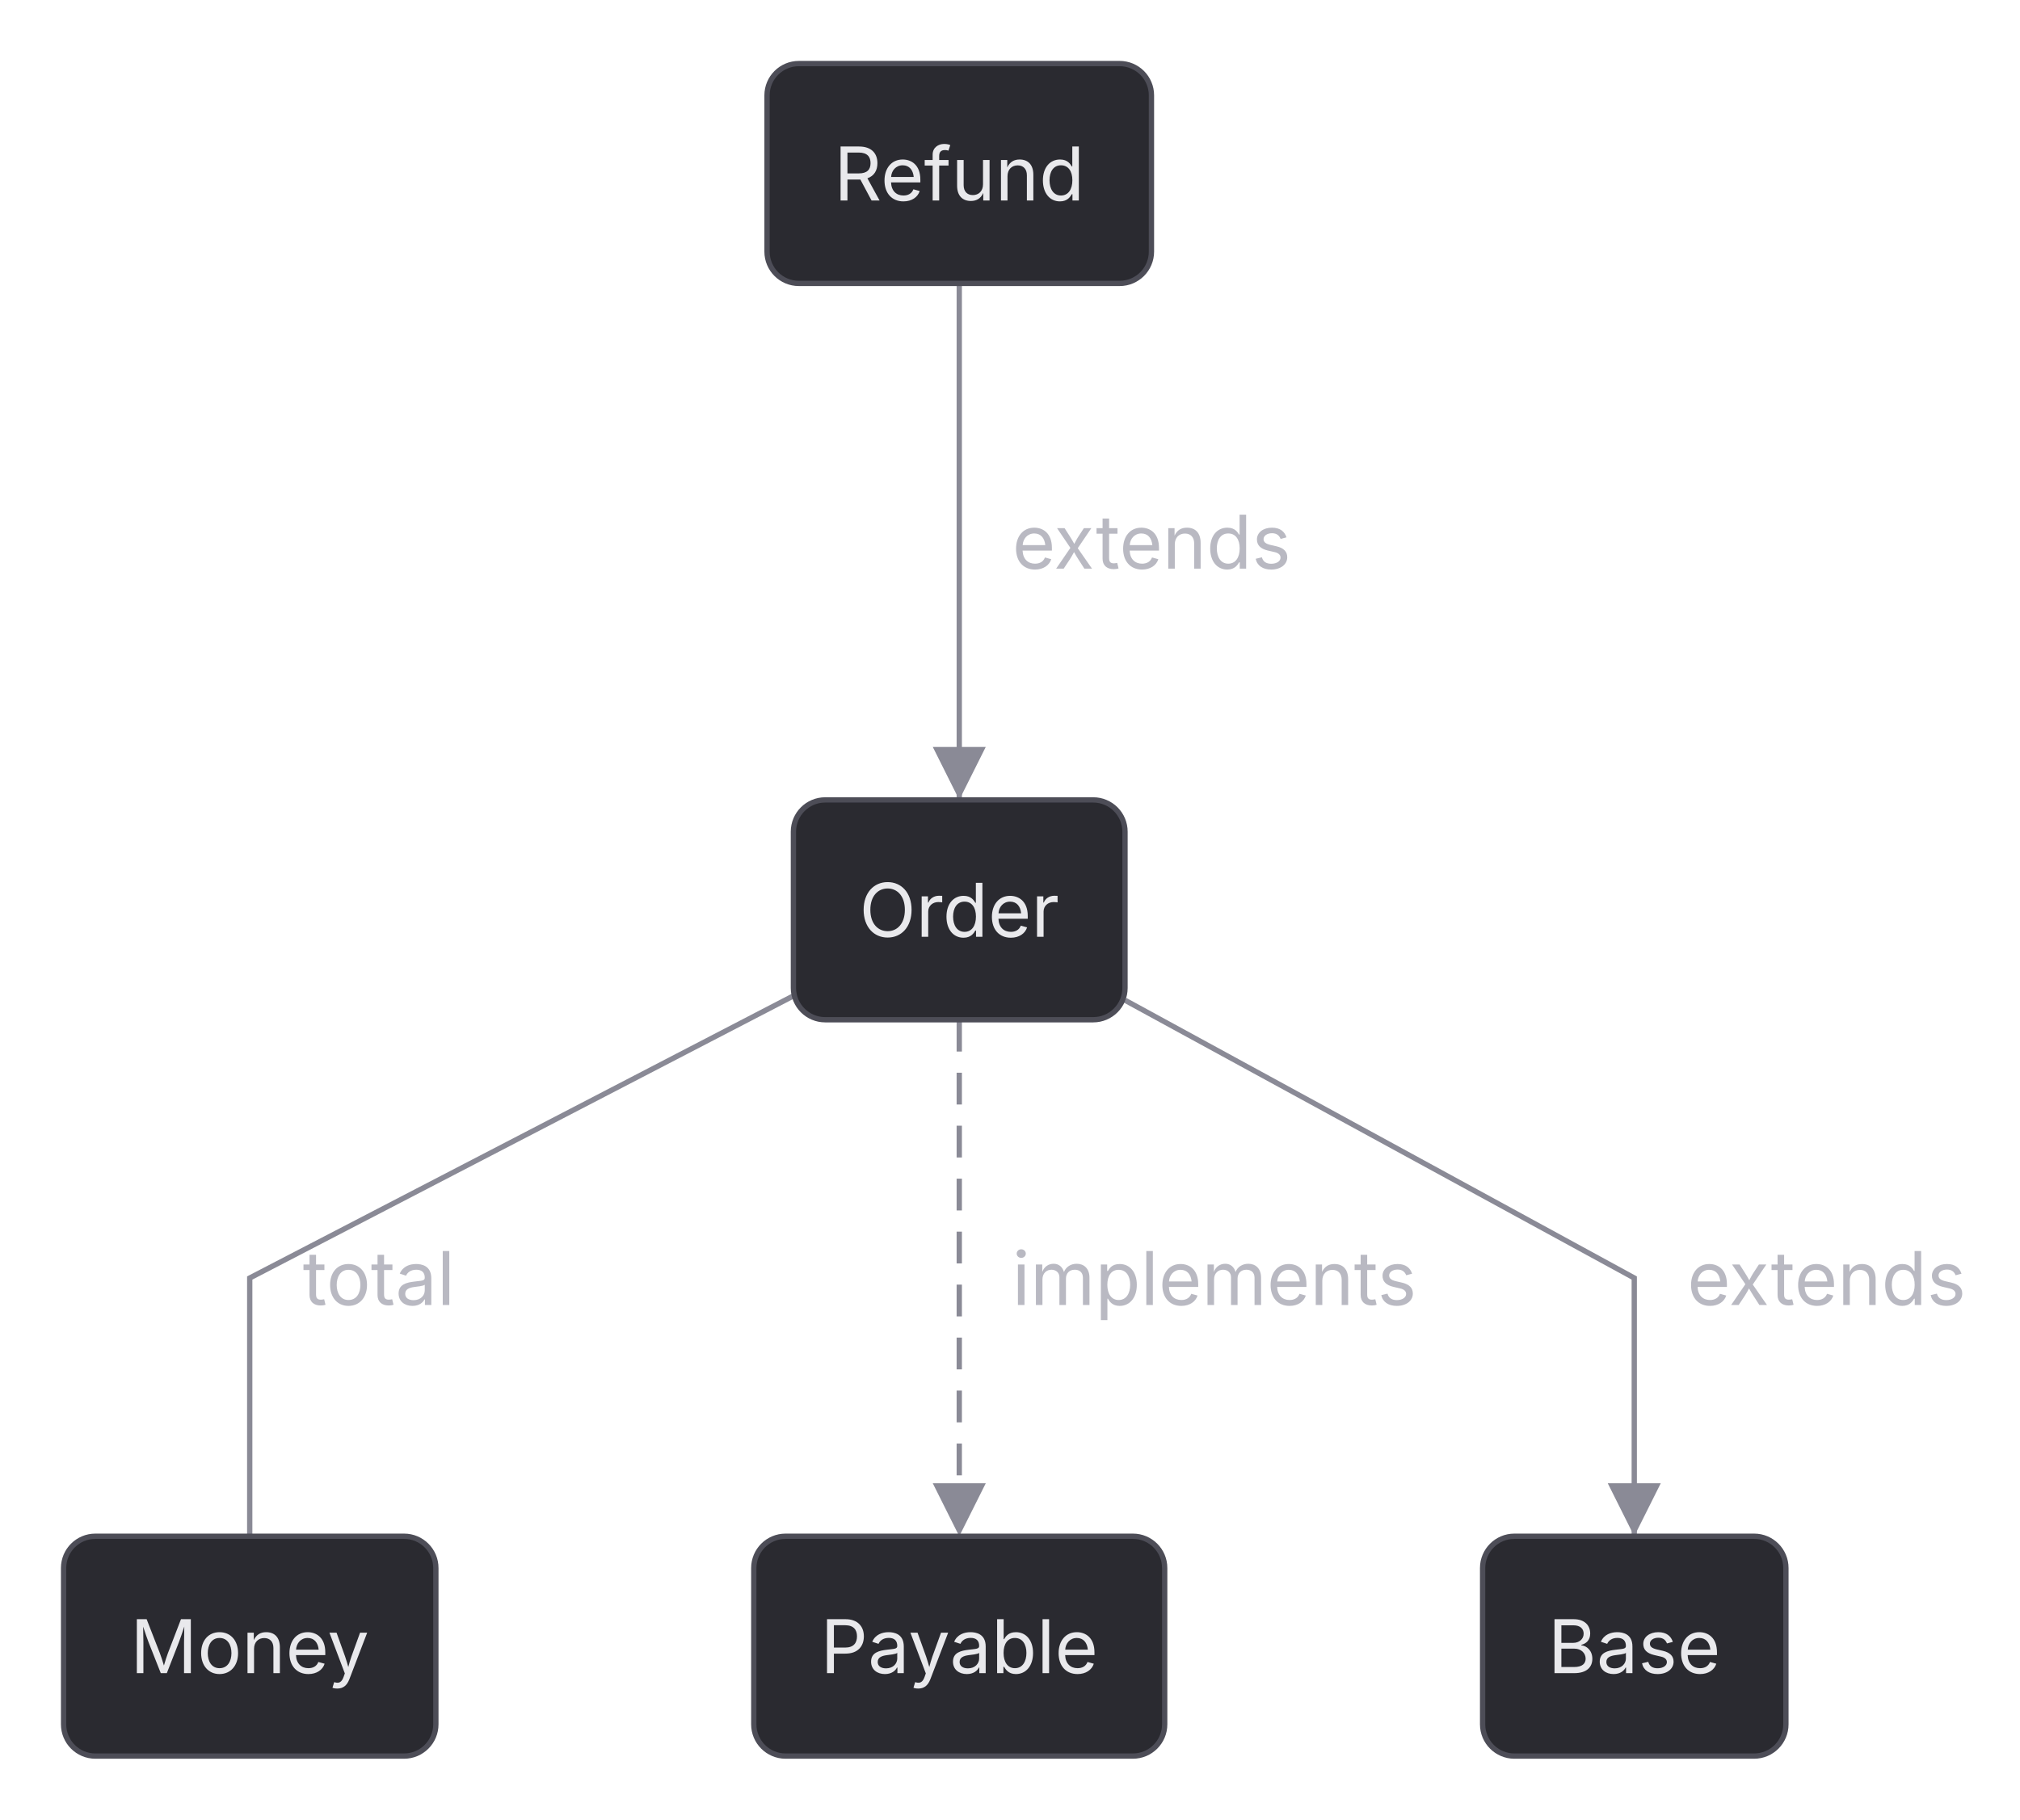
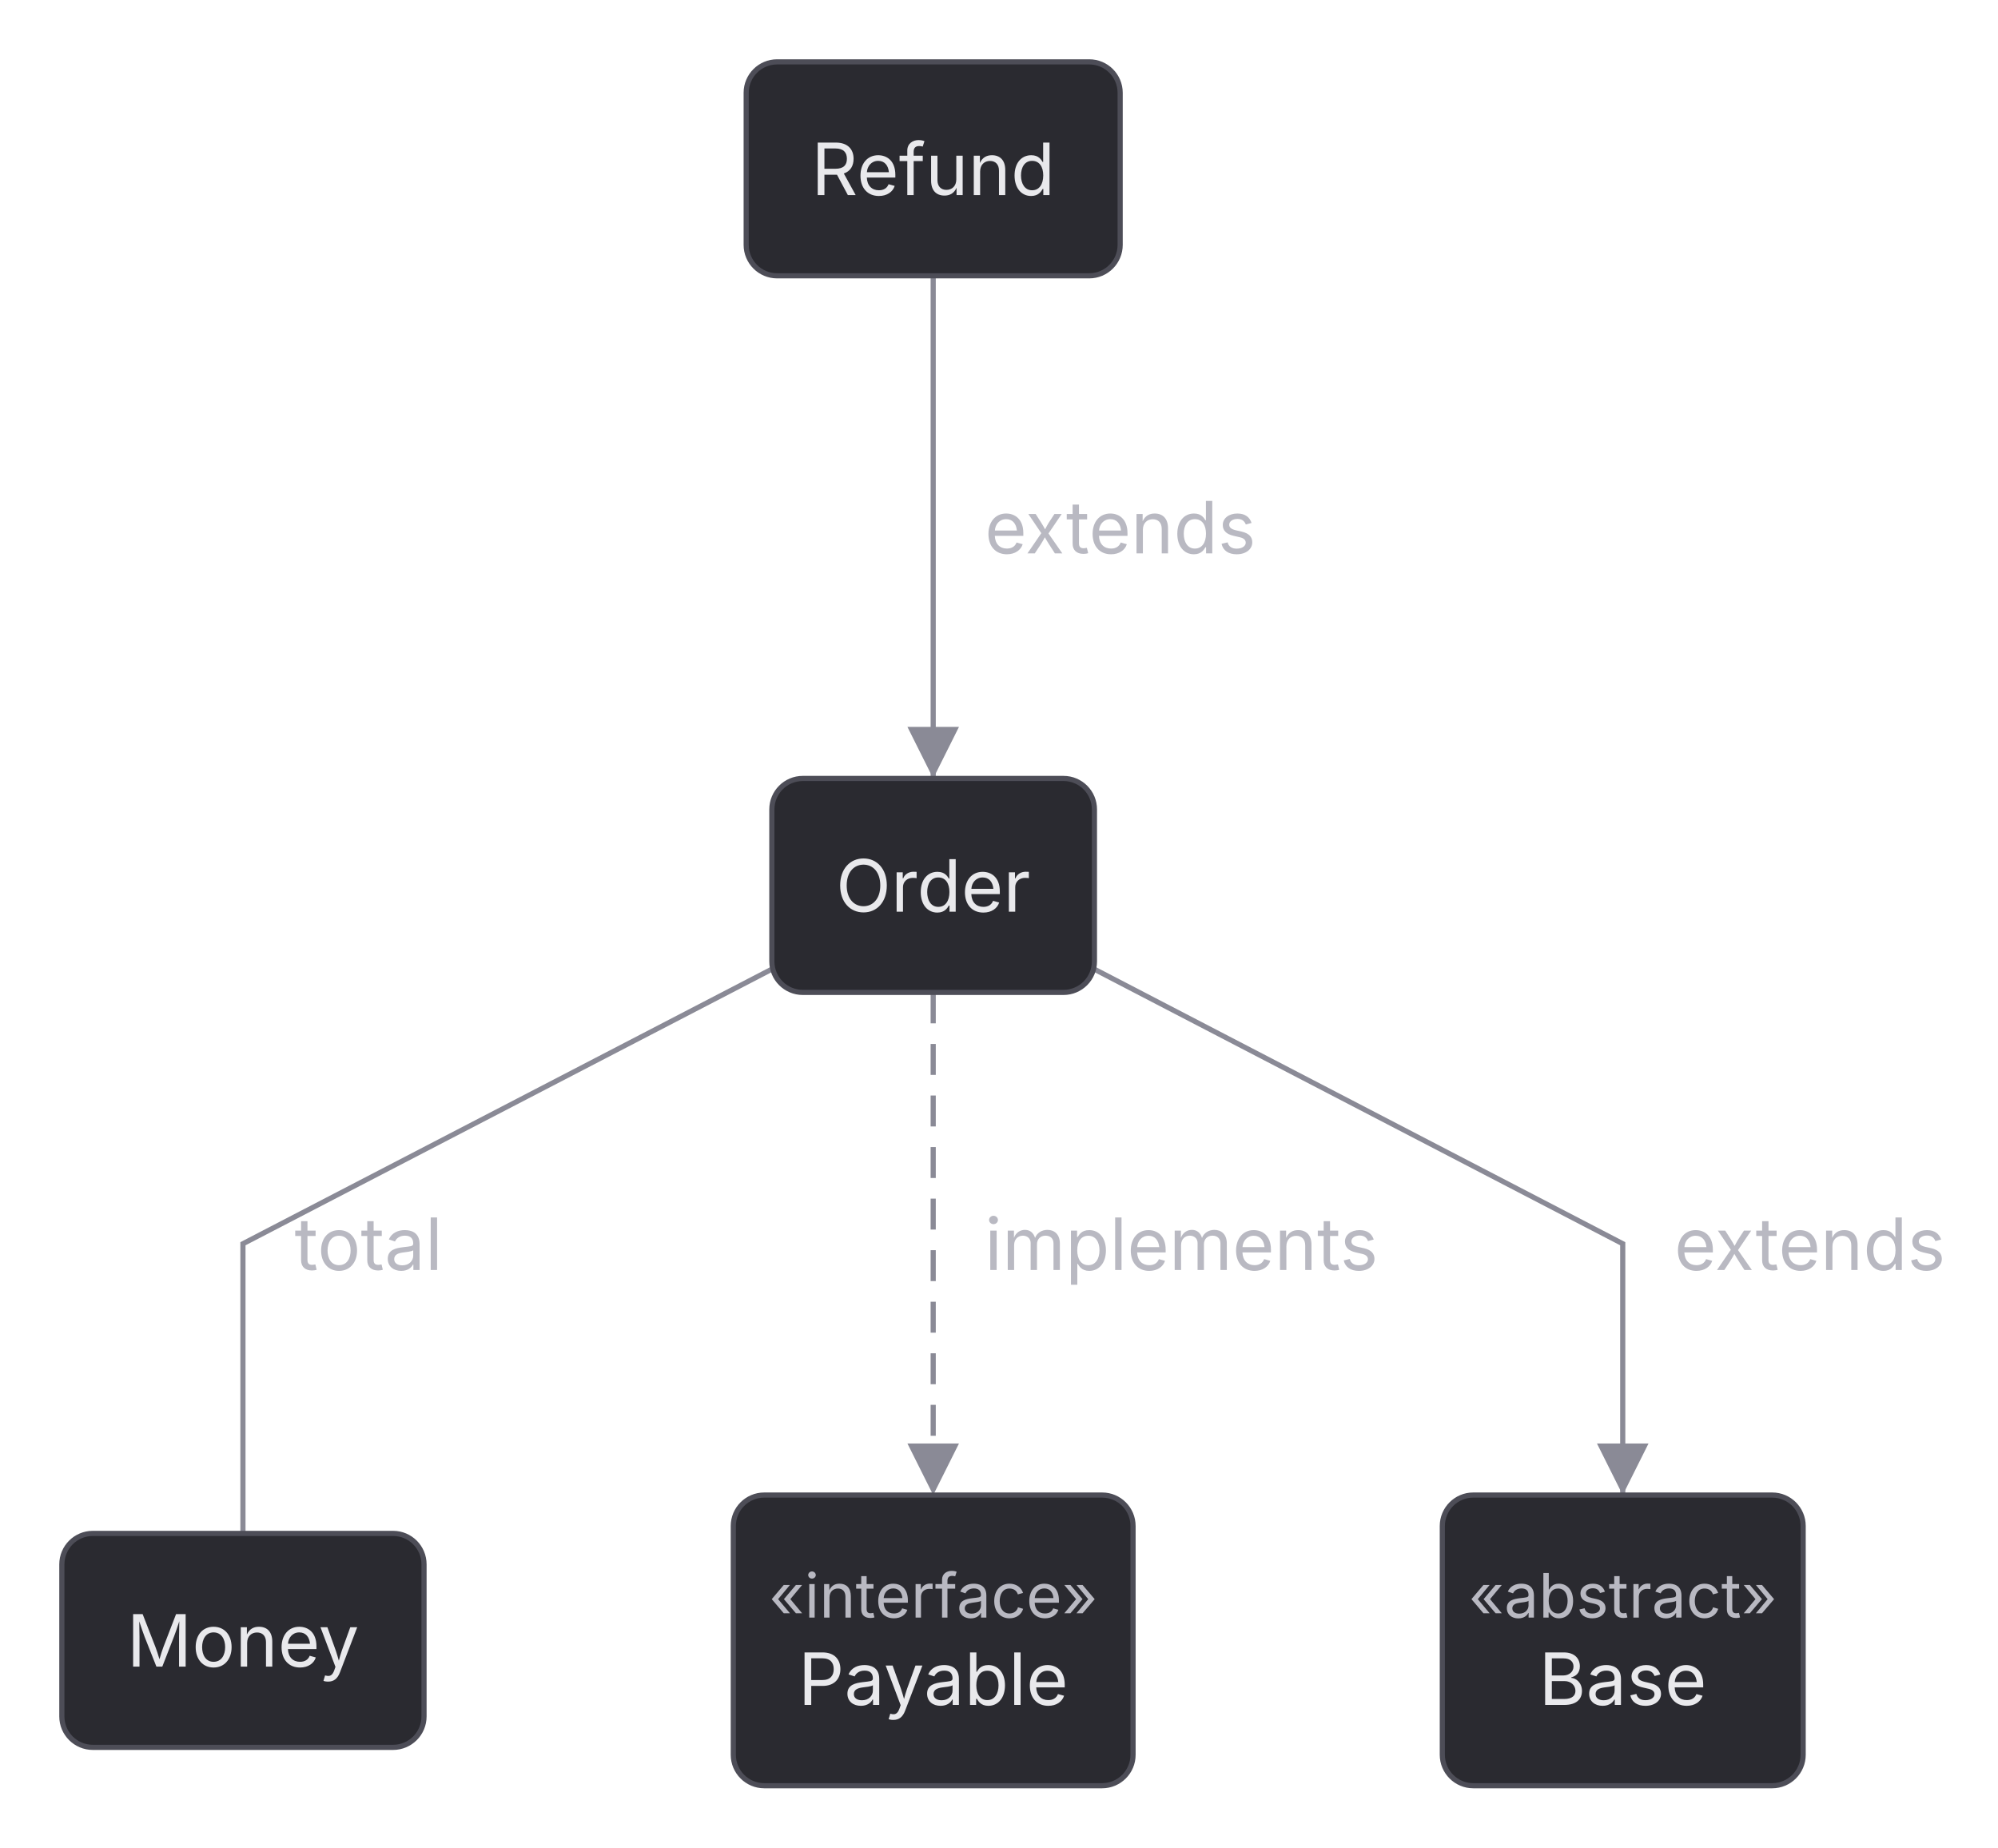
- <svg xmlns="http://www.w3.org/2000/svg" class="graphium" viewBox="-12.00 -12.00 381.23 343.50" width="381.23" height="343.50">
+ <svg xmlns="http://www.w3.org/2000/svg" class="graphium" viewBox="-12.00 -12.00 387.61 358.38" width="387.61" height="358.38">
  <style>
.bg{fill:rgba(27, 27, 27, 1.00)}
.node-fill{fill:rgba(42, 42, 48, 1.00)}
.node-stroke{stroke:rgba(77, 77, 87, 1.00);stroke-width:1.00}
.node-text{fill:rgba(233, 233, 236, 1.00)}
.edge-stroke{stroke:rgba(138, 138, 150, 1.00);stroke-width:1.00;fill:none}
.edge-text{fill:rgba(185, 185, 194, 1.00)}
.accent{fill:rgba(110, 168, 254, 1.00);stroke:rgba(110, 168, 254, 1.00)}
.emphasis-highlight{stroke:rgba(110, 168, 254, 1.00)}
.emphasis-highlight-text{fill:rgba(110, 168, 254, 1.00)}
.emphasis-muted{opacity:0.55}
.group-box{fill:rgba(42, 42, 48, 1.00);fill-opacity:0.12;stroke:rgba(77, 77, 87, 1.00);stroke-width:1.00;stroke-dasharray:8.00 5.00}
.group-label{fill:rgba(185, 185, 194, 1.00)}
.lane-band{fill:rgba(42, 42, 48, 1.00);fill-opacity:0.35;stroke:rgba(77, 77, 87, 1.00);stroke-width:1.00}
.lane-label{fill:rgba(185, 185, 194, 1.00)}
.lifeline{stroke:rgba(77, 77, 87, 1.00);stroke-width:1.00;stroke-dasharray:4.00 4.00;fill:none}
.stroke-dashed{stroke-dasharray:6.00 4.00}
.text{font-family:Inter, sans-serif}
.cardinality{fill:none;stroke:rgba(138, 138, 150, 1.00);stroke-width:1.00}
.arrow-normal{fill:rgba(138, 138, 150, 1.00)}
.arrow-highlight{fill:rgba(110, 168, 254, 1.00)}
.arrow-muted{fill:rgba(138, 138, 150, 1.00);opacity:0.55}
.row-badge{fill:rgba(185, 185, 194, 1.00)}
.row-note{fill:rgba(185, 185, 194, 1.00)}
.row-key{font-weight:600}
.row-nullable{opacity:0.75}
+ .shape-dot{fill:rgba(233, 233, 236, 1.00);stroke:none}
+ .shape-ring_dot{fill:none}
+ .ring-dot-core{fill:rgba(233, 233, 236, 1.00);stroke:none}
+ .node-stereotype{fill:rgba(185, 185, 194, 1.00)}
</style>
  <defs>
    <marker id="arrow-normal" viewBox="0.00 0.00 10.00 10.00" refX="10.00" refY="5.00" markerWidth="10.00" markerHeight="10.00" markerUnits="userSpaceOnUse" orient="auto">
      <path class="arrow-normal" d="M 0.00 0.00 L 10.00 5.00 L 0.00 10.00 Z" />
    </marker>
  </defs>
  <g class="layer-groups">
</g>
  <g class="layer-edges">
-     <polyline id="m-Order-Base" class="edge-stroke" points="200.33,176.82 296.43,229.25 296.43,278.00" marker-end="url(#arrow-normal)" />
-     <text class="edge-text text" x="332.73" y="229.25" font-size="14.00" text-anchor="middle" dominant-baseline="central">extends</text>
-     <polyline id="m-Order-Money" class="edge-stroke" points="137.74,175.99 35.13,229.25 35.13,278.00" />
+     <polyline id="m-Order-Base" class="edge-stroke" points="200.33,176.01 302.81,229.25 302.81,278.00" marker-end="url(#arrow-normal)" />
+     <text class="edge-text text" x="339.11" y="229.25" font-size="14.00" text-anchor="middle" dominant-baseline="central">extends</text>
+     <polyline id="m-Order-Money" class="edge-stroke" points="137.74,175.99 35.13,229.25 35.13,285.44" />
    <text class="edge-text text" x="59.50" y="229.25" font-size="14.00" text-anchor="middle" dominant-baseline="central">total</text>
    <polyline id="m-Order-Payable" class="edge-stroke stroke-dashed" points="169.04,180.50 169.04,229.25 169.04,278.00" marker-end="url(#arrow-normal)" />
    <text class="edge-text text" x="217.19" y="229.25" font-size="14.00" text-anchor="middle" dominant-baseline="central">implements</text>
    <polyline id="m-Refund-Order" class="edge-stroke" points="169.04,41.50 169.04,90.25 169.04,139.00" marker-end="url(#arrow-normal)" />
    <text class="edge-text text" x="205.34" y="90.25" font-size="14.00" text-anchor="middle" dominant-baseline="central">extends</text>
  </g>
  <g class="layer-nodes">
-     <rect id="g-Base" class="node-fill node-stroke shape-rounded" x="267.81" y="278.00" width="57.24" height="41.50" rx="6.00" ry="6.00" />
-     <text class="node-text text" x="296.43" y="298.75" font-size="14.00" text-anchor="middle" dominant-baseline="central">Base</text>
-     <rect id="g-Money" class="node-fill node-stroke shape-rounded" x="0.00" y="278.00" width="70.26" height="41.50" rx="6.00" ry="6.00" />
-     <text class="node-text text" x="35.13" y="298.75" font-size="14.00" text-anchor="middle" dominant-baseline="central">Money</text>
+     <rect id="g-Base" class="node-fill node-stroke shape-rounded" x="267.81" y="278.00" width="70.00" height="56.38" rx="6.00" ry="6.00" />
+     <text class="node-stereotype text" x="302.81" y="297.44" font-size="11.90" text-anchor="middle" dominant-baseline="central">«abstract»</text>
+     <text class="node-text text" x="302.81" y="313.62" font-size="14.00" text-anchor="middle" dominant-baseline="central">Base</text>
+     <rect id="g-Money" class="node-fill node-stroke shape-rounded" x="0.00" y="285.44" width="70.26" height="41.50" rx="6.00" ry="6.00" />
+     <text class="node-text text" x="35.13" y="306.19" font-size="14.00" text-anchor="middle" dominant-baseline="central">Money</text>
    <rect id="g-Order" class="node-fill node-stroke shape-rounded" x="137.74" y="139.00" width="62.58" height="41.50" rx="6.00" ry="6.00" />
    <text class="node-text text" x="169.04" y="159.75" font-size="14.00" text-anchor="middle" dominant-baseline="central">Order</text>
-     <rect id="g-Payable" class="node-fill node-stroke shape-rounded" x="130.26" y="278.00" width="77.55" height="41.50" rx="6.00" ry="6.00" />
-     <text class="node-text text" x="169.04" y="298.75" font-size="14.00" text-anchor="middle" dominant-baseline="central">Payable</text>
+     <rect id="g-Payable" class="node-fill node-stroke shape-rounded" x="130.26" y="278.00" width="77.55" height="56.38" rx="6.00" ry="6.00" />
+     <text class="node-stereotype text" x="169.04" y="297.44" font-size="11.90" text-anchor="middle" dominant-baseline="central">«interface»</text>
+     <text class="node-text text" x="169.04" y="313.62" font-size="14.00" text-anchor="middle" dominant-baseline="central">Payable</text>
    <rect id="g-Refund" class="node-fill node-stroke shape-rounded" x="132.76" y="0.00" width="72.55" height="41.50" rx="6.00" ry="6.00" />
    <text class="node-text text" x="169.04" y="20.75" font-size="14.00" text-anchor="middle" dominant-baseline="central">Refund</text>
  </g>
</svg>
